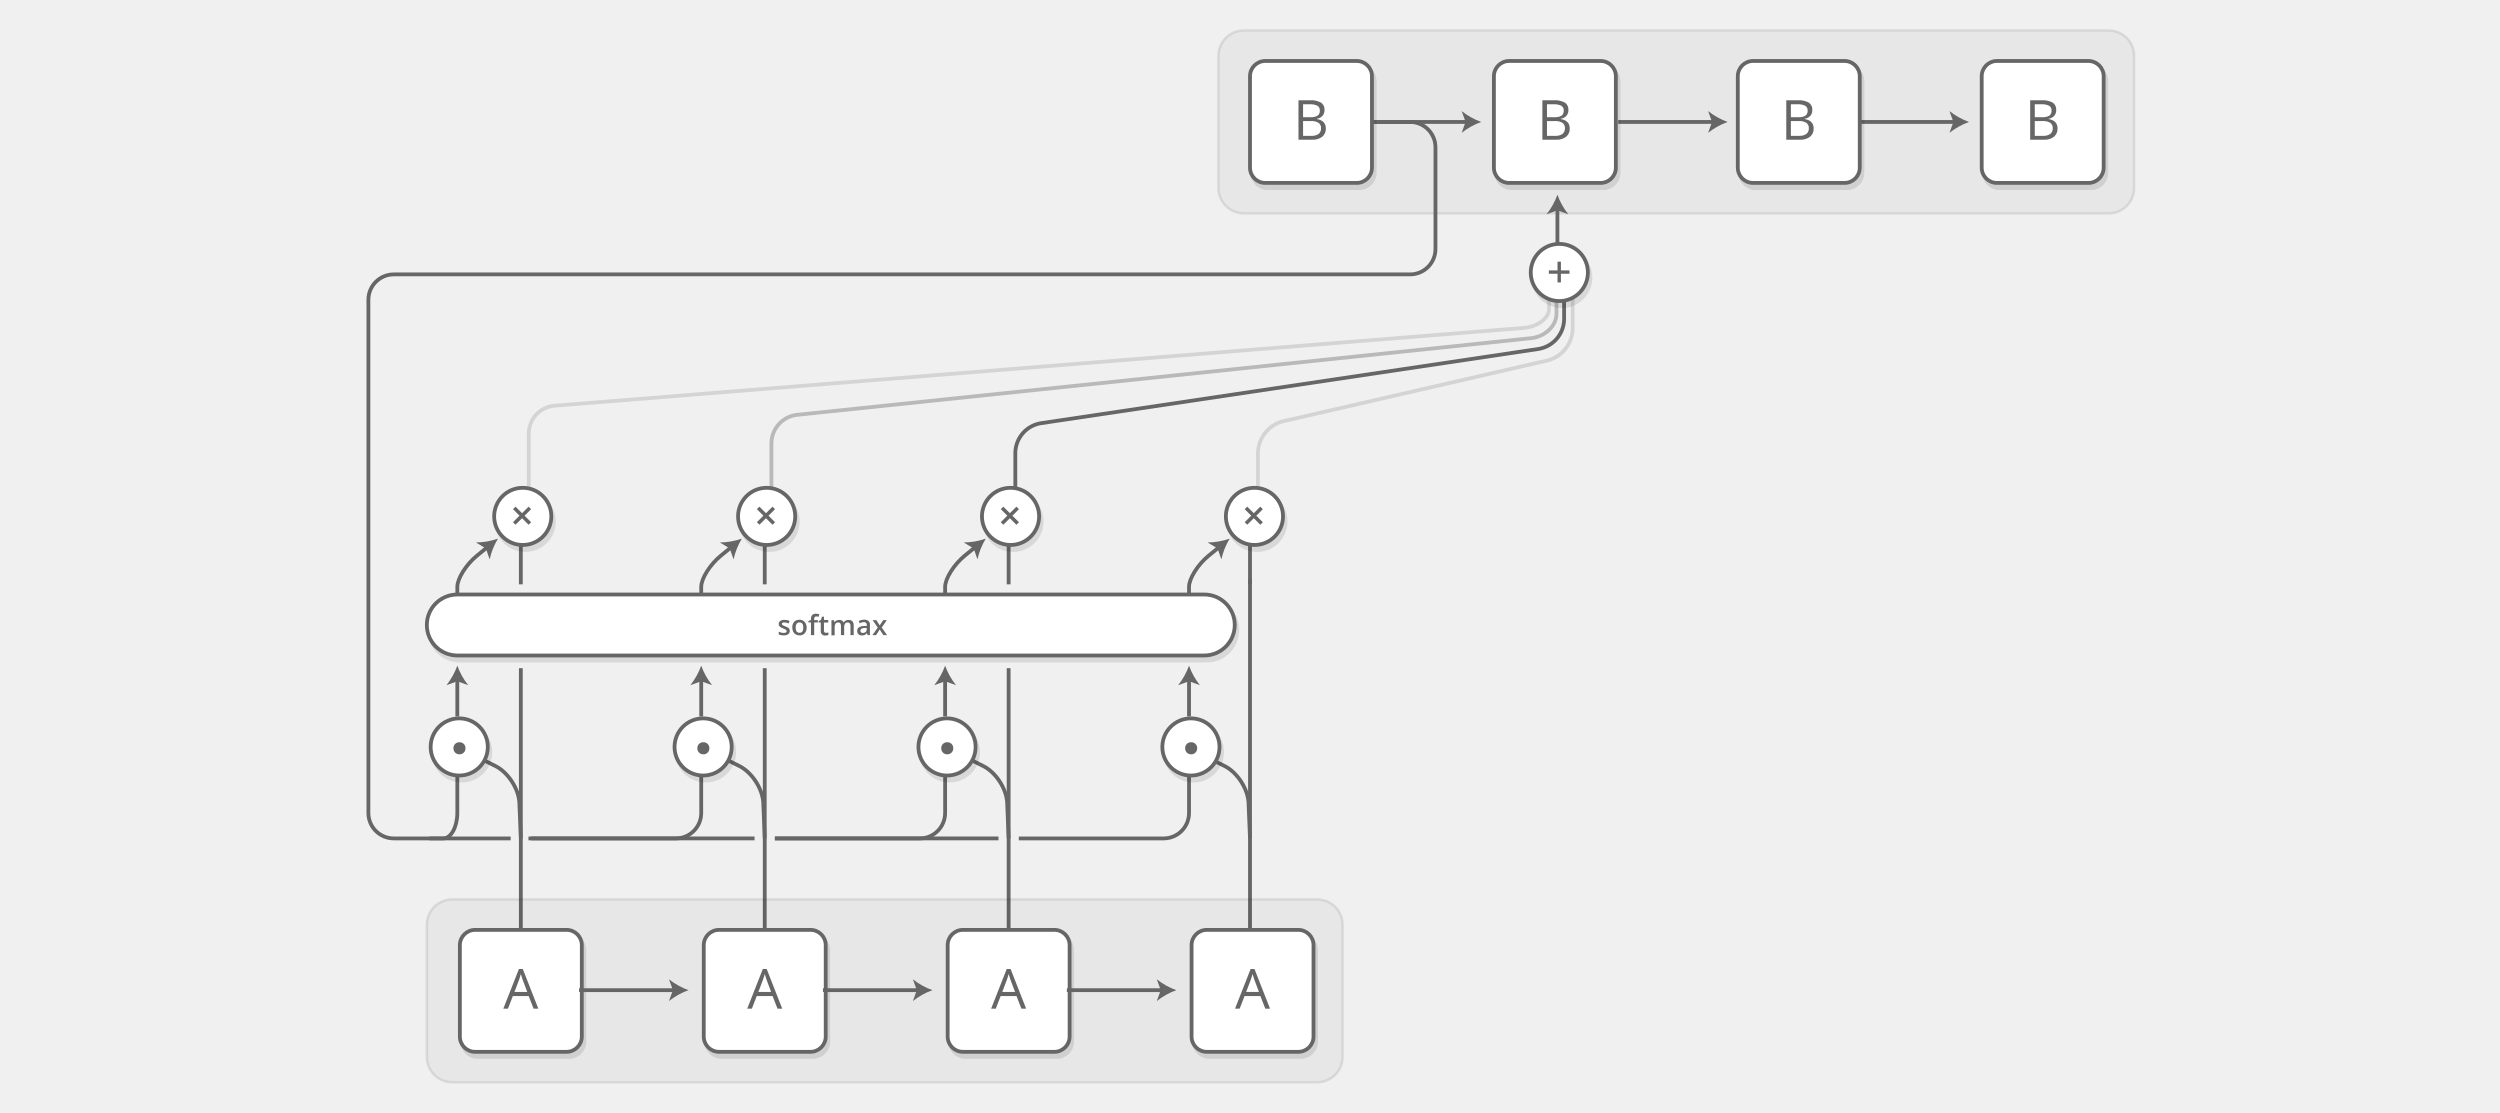
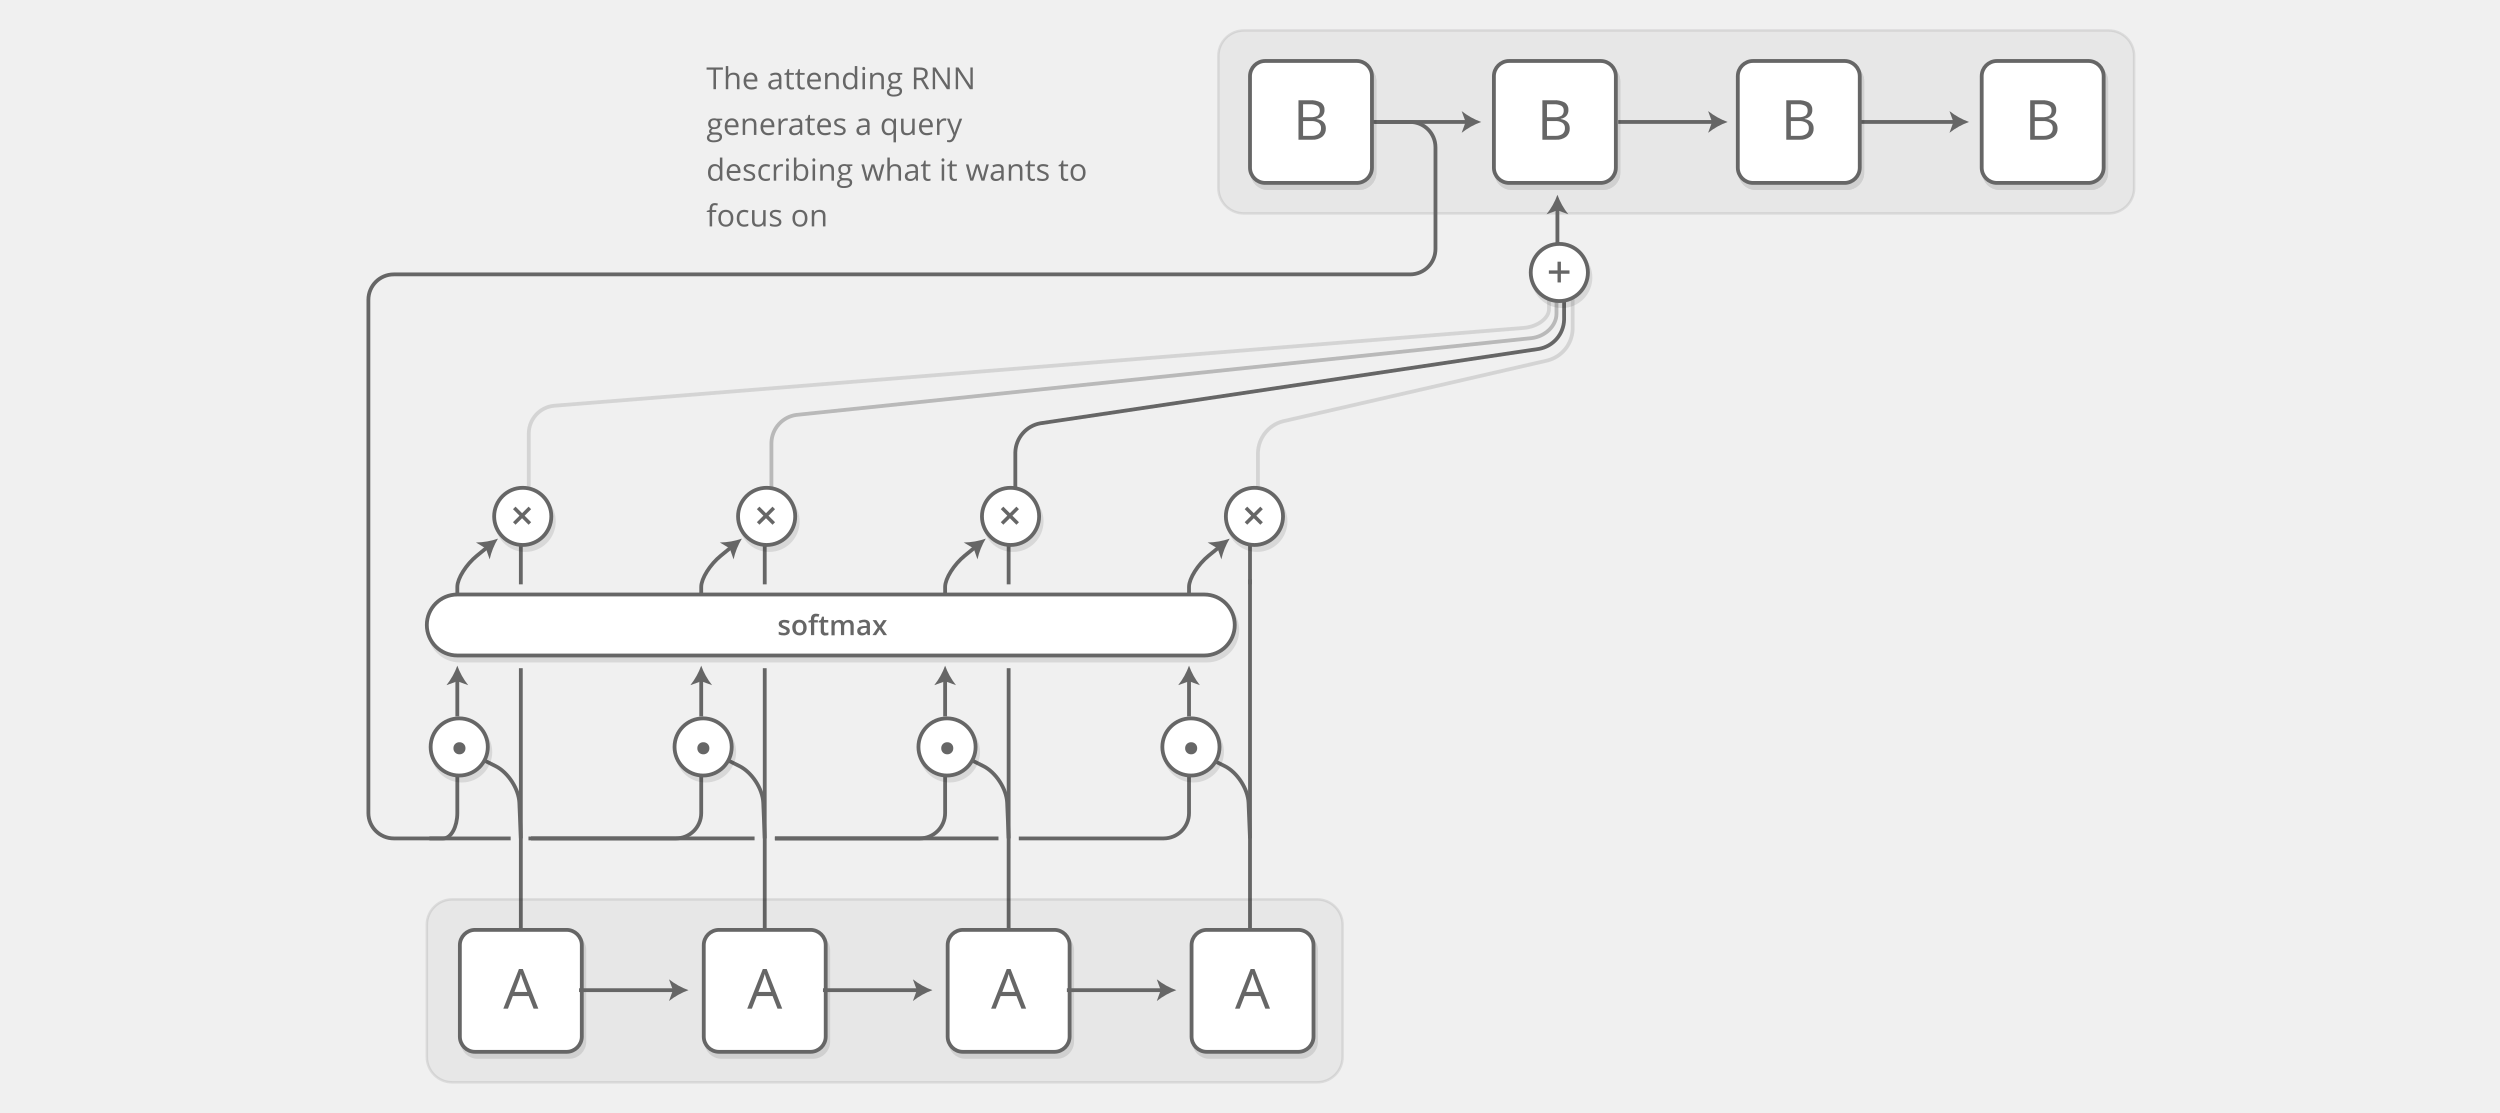
<svg xmlns="http://www.w3.org/2000/svg" xmlns:xlink="http://www.w3.org/1999/xlink" id="background" width="984" height="438" viewBox="0 0 984 438">
  <defs>
    <symbol id="rnn-bg" data-name="rnn-bg" viewBox="0 0 49.5 49.5">
      <rect x="0.75" y="0.75" width="48" height="48" rx="6" ry="6" fill="#fff" stroke="#666" stroke-width="1.5" />
    </symbol>
    <symbol id="rnn-a" data-name="rnn-a" viewBox="0 0 49.5 49.5">
      <use id="rnn-bg-3" data-name="rnn-bg" width="49.5" height="49.5" xlink:href="#rnn-bg" />
      <path d="M29.77,31.75l-1.93-4.94H21.6l-1.91,4.94H17.86L24,16.14h1.52l6.11,15.61H29.77Zm-2.5-6.57-1.81-4.82q-0.35-.91-0.72-2.24a20.34,20.34,0,0,1-.67,2.24l-1.83,4.82h5Z" fill="#666" />
    </symbol>
    <symbol id="rnn-b" data-name="rnn-b" viewBox="0 0 49.5 49.5">
      <use id="rnn-bg-15" data-name="rnn-bg" width="49.5" height="49.5" xlink:href="#rnn-bg" />
      <path d="M19.83,16.21h4.39a8.29,8.29,0,0,1,4.48.92,3.27,3.27,0,0,1,1.38,2.92,3.38,3.38,0,0,1-.77,2.28,3.72,3.72,0,0,1-2.25,1.16v0.11q3.54,0.6,3.54,3.72a4,4,0,0,1-1.41,3.25,6,6,0,0,1-3.94,1.17H19.83V16.21Zm1.81,6.66h3a4.85,4.85,0,0,0,2.75-.6,2.32,2.32,0,0,0,.84-2,2,2,0,0,0-.94-1.89,5.84,5.84,0,0,0-3-.58H21.64v5.09Zm0,1.53v5.82h3.24a4.62,4.62,0,0,0,2.83-.73,2.69,2.69,0,0,0,1-2.28,2.42,2.42,0,0,0-1-2.13,5.2,5.2,0,0,0-3-.68H21.64Z" fill="#666" />
    </symbol>
    <symbol id="op-bg" data-name="op-bg" viewBox="0 0 24 24">
      <circle cx="12" cy="12" r="11.25" fill="#fff" stroke="#666" stroke-miterlimit="10" stroke-width="1.5" />
    </symbol>
    <symbol id="op-sum" data-name="op-sum" viewBox="0 0 24 24">
      <use id="op-bg-3" data-name="op-bg" width="24" height="24" xlink:href="#op-bg" />
      <path d="M7.88,12.5V11.18h3.41V7.75h1.34v3.43H16V12.5H12.62v3.42H11.29V12.5H7.88Z" fill="#666" />
    </symbol>
    <symbol id="op-dot" data-name="op-dot" viewBox="0 0 24 24">
      <use width="24" height="24" xlink:href="#op-bg" />
      <path d="M14.46,12.51a2.33,2.33,0,0,1-.67,1.71,2.3,2.3,0,0,1-1.7.68,2.3,2.3,0,0,1-1.7-.68,2.32,2.32,0,0,1-.67-1.71,2.29,2.29,0,0,1,.67-1.7,2.31,2.31,0,0,1,1.7-.67,2.32,2.32,0,0,1,1.7.67A2.29,2.29,0,0,1,14.46,12.51Z" fill="#666" />
    </symbol>
    <symbol id="op-x" data-name="op-x" viewBox="0 0 24 24">
      <use id="op-bg-14" data-name="op-bg" width="24" height="24" xlink:href="#op-bg" />
      <path d="M9.16,15.28l-1-1,2.56-2.56L8.16,9.16l1-1,2.58,2.58L14.3,8.17l1,1-2.56,2.56,2.57,2.57-1,1-2.57-2.57Z" fill="#666" />
    </symbol>
  </defs>
  <g id="_Group_" data-name="&lt;Group&gt;">
    <rect x="479.56" y="12" width="360.44" height="72" rx="10" ry="10" opacity="0.04" />
    <g opacity="0.1">
      <rect x="479.56" y="12" width="360.44" height="72" rx="10" ry="10" fill="none" stroke="#231f20" />
    </g>
  </g>
  <line x1="205" y1="366" x2="205" y2="263" fill="none" stroke="#666" stroke-miterlimit="10" stroke-width="1.5" />
  <line x1="205" y1="230" x2="205" y2="204" fill="none" stroke="#666" stroke-miterlimit="10" stroke-width="1.5" />
  <path d="M169,330h5.5c3,0,5.5-4.5,5.5-10V290" fill="none" stroke="#666" stroke-miterlimit="10" stroke-width="1.5" />
  <path d="M205,330l-0.58-14c-0.23-5.5-4.44-12-9.36-14.46L180,294" fill="none" stroke="#666" stroke-miterlimit="10" stroke-width="1.5" />
  <path d="M301,330l-0.58-14c-0.23-5.5-4.44-12-9.36-14.46L276,294" fill="none" stroke="#666" stroke-miterlimit="10" stroke-width="1.5" />
  <path d="M397,330l-0.58-14c-0.23-5.5-4.44-12-9.36-14.46L372,294" fill="none" stroke="#666" stroke-miterlimit="10" stroke-width="1.5" />
  <path d="M492,330l-0.58-14c-0.23-5.5-4.44-12-9.36-14.46L467,294" fill="none" stroke="#666" stroke-miterlimit="10" stroke-width="1.5" />
  <line x1="301" y1="366" x2="301" y2="263" fill="none" stroke="#666" stroke-miterlimit="10" stroke-width="1.5" />
  <line x1="301" y1="230" x2="301" y2="204" fill="none" stroke="#666" stroke-miterlimit="10" stroke-width="1.5" />
  <path d="M208,330h58a10,10,0,0,0,10-10V290" fill="none" stroke="#666" stroke-miterlimit="10" stroke-width="1.5" />
  <line x1="397" y1="366" x2="397" y2="263" fill="none" stroke="#666" stroke-miterlimit="10" stroke-width="1.5" />
  <line x1="397" y1="230" x2="397" y2="204" fill="none" stroke="#666" stroke-miterlimit="10" stroke-width="1.5" />
  <line x1="492" y1="230" x2="492" y2="204" fill="none" stroke="#666" stroke-miterlimit="10" stroke-width="1.5" />
  <path d="M305,330h57a10,10,0,0,0,10-10V290" fill="none" stroke="#666" stroke-miterlimit="10" stroke-width="1.5" />
  <line x1="492" y1="366" x2="492" y2="228" fill="none" stroke="#666" stroke-miterlimit="10" stroke-width="1.5" />
  <path d="M401,330h57a10,10,0,0,0,10-10V290" fill="none" stroke="#666" stroke-miterlimit="10" stroke-width="1.5" />
  <line x1="209" y1="330" x2="297" y2="330" fill="none" stroke="#666" stroke-miterlimit="10" stroke-width="1.5" />
  <line x1="305" y1="330" x2="393" y2="330" fill="none" stroke="#666" stroke-miterlimit="10" stroke-width="1.5" />
  <g>
    <g opacity="0.2">
      <path d="M208.13,206V170.5a11,11,0,0,1,10-10.8l381.56-30.63c5.48-.44,10-3.79,10-7.44V115" fill="none" stroke="#666" stroke-miterlimit="10" stroke-width="1.5" />
    </g>
    <g opacity="0.4">
      <path d="M303.63,206V174.29a11.37,11.37,0,0,1,9.95-11L602.68,133.1c5.47-.57,9.95-4.88,9.95-9.57V115" fill="none" stroke="#666" stroke-miterlimit="10" stroke-width="1.5" />
    </g>
    <path d="M399.63,206V178.08a12,12,0,0,1,9.89-11.48l196.22-29.28a12,12,0,0,0,9.89-11.48V115" fill="none" stroke="#666" stroke-miterlimit="10" stroke-width="1.5" />
    <g opacity="0.2">
      <path d="M495.13,206V178.08a13.19,13.19,0,0,1,9.75-12.24l104.38-24A13.19,13.19,0,0,0,619,129.65V115" fill="none" stroke="#666" stroke-miterlimit="10" stroke-width="1.5" />
    </g>
  </g>
  <g id="_Group_2" data-name="&lt;Group&gt;">
    <rect x="168" y="354" width="360.44" height="72" rx="10" ry="10" opacity="0.04" />
    <g opacity="0.1">
      <rect x="168" y="354" width="360.44" height="72" rx="10" ry="10" fill="none" stroke="#231f20" />
    </g>
  </g>
  <g id="_Group_3" data-name="&lt;Group&gt;">
    <g opacity="0.1">
      <rect x="182" y="368" width="48" height="48" rx="6" ry="6" stroke="#000" stroke-width="1.5" />
      <path d="M211,399l-1.93-4.94h-6.23L200.94,399h-1.83l6.14-15.61h1.52L212.89,399H211Zm-2.5-6.57-1.81-4.82q-0.35-.91-0.72-2.24a20.34,20.34,0,0,1-.67,2.24l-1.83,4.82h5Z" />
    </g>
    <use width="49.5" height="49.5" transform="translate(180.25 365.25)" xlink:href="#rnn-a" />
  </g>
  <g>
    <g opacity="0.1">
      <rect x="278" y="368" width="48" height="48" rx="6" ry="6" stroke="#000" stroke-width="1.5" />
      <path d="M307,399l-1.93-4.94h-6.23L296.94,399h-1.83l6.14-15.61h1.52L308.89,399H307Zm-2.5-6.57-1.81-4.82q-0.35-.91-0.72-2.24a20.34,20.34,0,0,1-.67,2.24l-1.83,4.82h5Z" />
    </g>
    <use width="49.5" height="49.5" transform="translate(276.25 365.25)" xlink:href="#rnn-a" />
  </g>
  <g>
    <g opacity="0.1">
      <rect x="374" y="368" width="48" height="48" rx="6" ry="6" stroke="#000" stroke-width="1.5" />
      <path d="M403,399l-1.93-4.94h-6.23L392.94,399h-1.83l6.14-15.61h1.52L404.89,399H403Zm-2.5-6.57-1.81-4.82q-0.35-.91-0.72-2.24a20.34,20.34,0,0,1-.67,2.24l-1.83,4.82h5Z" />
    </g>
    <use width="49.5" height="49.5" transform="translate(372.25 365.25)" xlink:href="#rnn-a" />
  </g>
  <g id="_Group_4" data-name="&lt;Group&gt;">
    <g opacity="0.1">
      <rect x="470" y="368" width="48" height="48" rx="6" ry="6" stroke="#000" stroke-width="1.5" />
      <path d="M499,399l-1.93-4.94h-6.23L488.94,399h-1.83l6.14-15.61h1.52L500.89,399H499Zm-2.5-6.57-1.81-4.82q-0.35-.91-0.72-2.24a20.34,20.34,0,0,1-.67,2.24l-1.83,4.82h5Z" />
    </g>
    <use width="49.5" height="49.5" transform="translate(468.25 365.25)" xlink:href="#rnn-a" />
  </g>
+   <text transform="translate(278 35.12)" font-size="12" fill="#666" font-family="Open Sans">The attending RNN <tspan x="0" y="18">generates a query </tspan>
+     <tspan x="0" y="36">describing what it wants to </tspan>
+     <tspan x="0" y="54">focus on</tspan>
+   </text>
  <path d="M201,330H155a10,10,0,0,1-10-10V118a10,10,0,0,1,10-10H555a10,10,0,0,0,10-10V58a10,10,0,0,0-10-10H541" fill="none" stroke="#666" stroke-miterlimit="10" stroke-width="1.5" />
  <g>
    <g>
      <line x1="227.92" y1="389.73" x2="265.57" y2="389.73" fill="none" stroke="#666" stroke-miterlimit="10" stroke-width="1.5" />
      <path d="M271,389.73a27.2,27.2,0,0,0-7.69,4.28l1.55-4.28-1.55-4.28A27.18,27.18,0,0,0,271,389.73Z" fill="#666" />
    </g>
    <g>
      <line x1="323.92" y1="389.73" x2="361.57" y2="389.73" fill="none" stroke="#666" stroke-miterlimit="10" stroke-width="1.5" />
      <path d="M367,389.73a27.2,27.2,0,0,0-7.69,4.28l1.55-4.28-1.55-4.28A27.18,27.18,0,0,0,367,389.73Z" fill="#666" />
    </g>
    <g>
      <line x1="419.92" y1="389.73" x2="457.57" y2="389.73" fill="none" stroke="#666" stroke-miterlimit="10" stroke-width="1.5" />
      <path d="M463,389.73a27.2,27.2,0,0,0-7.69,4.28l1.55-4.28-1.55-4.28A27.18,27.18,0,0,0,463,389.73Z" fill="#666" />
    </g>
    <g>
      <path d="M180,237v-6c0-3.3,3.49-8.84,7.76-12.31l4-3.27" fill="none" stroke="#666" stroke-miterlimit="10" stroke-width="1.5" />
      <path d="M196,212a27.2,27.2,0,0,0-3.27,8.17l-1.5-4.3-3.9-2.35A27.18,27.18,0,0,0,196,212Z" fill="#666" />
    </g>
    <g>
      <line x1="180" y1="282" x2="180" y2="267.43" fill="none" stroke="#666" stroke-miterlimit="10" stroke-width="1.5" />
      <path d="M180,262a27.2,27.2,0,0,0,4.28,7.69L180,268.14l-4.28,1.55A27.18,27.18,0,0,0,180,262Z" fill="#666" />
    </g>
    <g>
      <path d="M276,237v-6c0-3.3,3.49-8.84,7.76-12.31l4-3.27" fill="none" stroke="#666" stroke-miterlimit="10" stroke-width="1.5" />
      <path d="M292,212a27.2,27.2,0,0,0-3.27,8.17l-1.5-4.3-3.9-2.35A27.18,27.18,0,0,0,292,212Z" fill="#666" />
    </g>
    <g>
      <line x1="276" y1="282" x2="276" y2="267.43" fill="none" stroke="#666" stroke-miterlimit="10" stroke-width="1.5" />
      <path d="M276,262a27.2,27.2,0,0,0,4.28,7.69L276,268.14l-4.28,1.55A27.18,27.18,0,0,0,276,262Z" fill="#666" />
    </g>
    <g>
      <path d="M372,237v-6c0-3.3,3.49-8.84,7.76-12.31l4-3.27" fill="none" stroke="#666" stroke-miterlimit="10" stroke-width="1.5" />
      <path d="M388,212a27.2,27.2,0,0,0-3.27,8.17l-1.5-4.3-3.9-2.35A27.18,27.18,0,0,0,388,212Z" fill="#666" />
    </g>
    <g>
      <line x1="372" y1="282" x2="372" y2="267.43" fill="none" stroke="#666" stroke-miterlimit="10" stroke-width="1.5" />
      <path d="M372,262a27.2,27.2,0,0,0,4.28,7.69L372,268.14l-4.28,1.55A27.18,27.18,0,0,0,372,262Z" fill="#666" />
    </g>
    <g>
      <path d="M468,237v-6c0-3.3,3.49-8.84,7.76-12.31l4-3.27" fill="none" stroke="#666" stroke-miterlimit="10" stroke-width="1.5" />
      <path d="M484,212a27.2,27.2,0,0,0-3.27,8.17l-1.5-4.3-3.9-2.35A27.18,27.18,0,0,0,484,212Z" fill="#666" />
    </g>
    <g>
      <line x1="468" y1="282" x2="468" y2="267.43" fill="none" stroke="#666" stroke-miterlimit="10" stroke-width="1.5" />
      <path d="M468,262a27.2,27.2,0,0,0,4.28,7.69L468,268.14l-4.28,1.55A27.18,27.18,0,0,0,468,262Z" fill="#666" />
    </g>
    <g>
      <line x1="539.92" y1="48" x2="577.57" y2="48" fill="none" stroke="#666" stroke-miterlimit="10" stroke-width="1.5" />
      <path d="M583,48a27.2,27.2,0,0,0-7.69,4.28L576.86,48l-1.55-4.28A27.18,27.18,0,0,0,583,48Z" fill="#666" />
    </g>
    <g>
      <line x1="636.92" y1="48" x2="674.57" y2="48" fill="none" stroke="#666" stroke-miterlimit="10" stroke-width="1.5" />
      <path d="M680,48a27.2,27.2,0,0,0-7.69,4.28L673.86,48l-1.55-4.28A27.18,27.18,0,0,0,680,48Z" fill="#666" />
    </g>
    <g>
      <line x1="731.92" y1="48" x2="769.57" y2="48" fill="none" stroke="#666" stroke-miterlimit="10" stroke-width="1.5" />
      <path d="M775,48a27.2,27.2,0,0,0-7.69,4.28L768.86,48l-1.55-4.28A27.18,27.18,0,0,0,775,48Z" fill="#666" />
    </g>
    <g>
      <line x1="613" y1="108.81" x2="613" y2="82.08" fill="none" stroke="#666" stroke-miterlimit="10" stroke-width="1.5" />
      <path d="M613,76.65a27.2,27.2,0,0,0,4.28,7.69L613,82.79l-4.28,1.55A27.18,27.18,0,0,0,613,76.65Z" fill="#666" />
    </g>
  </g>
  <g id="_Group_5" data-name="&lt;Group&gt;">
    <g opacity="0.1">
      <rect x="493" y="26" width="48" height="48" rx="6" ry="6" stroke="#000" stroke-width="1.5" />
      <rect x="493" y="26" width="48" height="48" rx="6" ry="6" />
      <rect x="493" y="26" width="48" height="48" rx="6" ry="6" fill="none" stroke="#000" stroke-width="1.5" />
      <path d="M512.08,41.46h4.39a8.29,8.29,0,0,1,4.48.92,3.27,3.27,0,0,1,1.38,2.92,3.38,3.38,0,0,1-.77,2.28,3.72,3.72,0,0,1-2.25,1.16v0.11q3.54,0.6,3.54,3.72a4,4,0,0,1-1.41,3.25A6,6,0,0,1,517.5,57h-5.42V41.46Zm1.81,6.66h3a4.85,4.85,0,0,0,2.75-.6,2.32,2.32,0,0,0,.84-2,2,2,0,0,0-.94-1.89,5.84,5.84,0,0,0-3-.58h-2.66v5.09Zm0,1.53v5.82h3.24a4.62,4.62,0,0,0,2.83-.73,2.69,2.69,0,0,0,1-2.28,2.42,2.42,0,0,0-1-2.13,5.2,5.2,0,0,0-3-.68h-3.09Z" />
    </g>
    <use width="49.5" height="49.5" transform="translate(491.25 23.25)" xlink:href="#rnn-b" />
  </g>
  <g id="_Group_6" data-name="&lt;Group&gt;">
    <g opacity="0.1">
      <rect x="589" y="26" width="48" height="48" rx="6" ry="6" stroke="#000" stroke-width="1.5" />
      <rect x="589" y="26" width="48" height="48" rx="6" ry="6" />
      <rect x="589" y="26" width="48" height="48" rx="6" ry="6" fill="none" stroke="#000" stroke-width="1.5" />
      <path d="M608.08,41.46h4.39a8.29,8.29,0,0,1,4.48.92,3.27,3.27,0,0,1,1.38,2.92,3.38,3.38,0,0,1-.77,2.28,3.72,3.72,0,0,1-2.25,1.16v0.11q3.54,0.6,3.54,3.72a4,4,0,0,1-1.41,3.25A6,6,0,0,1,613.5,57h-5.42V41.46Zm1.81,6.66h3a4.85,4.85,0,0,0,2.75-.6,2.32,2.32,0,0,0,.84-2,2,2,0,0,0-.94-1.89,5.84,5.84,0,0,0-3-.58h-2.66v5.09Zm0,1.53v5.82h3.24a4.62,4.62,0,0,0,2.83-.73,2.69,2.69,0,0,0,1-2.28,2.42,2.42,0,0,0-1-2.13,5.2,5.2,0,0,0-3-.68h-3.09Z" />
    </g>
    <use width="49.5" height="49.5" transform="translate(587.25 23.25)" xlink:href="#rnn-b" />
  </g>
  <g>
    <g opacity="0.1">
      <rect x="685" y="26" width="48" height="48" rx="6" ry="6" stroke="#000" stroke-width="1.5" />
      <rect x="685" y="26" width="48" height="48" rx="6" ry="6" />
      <rect x="685" y="26" width="48" height="48" rx="6" ry="6" fill="none" stroke="#000" stroke-width="1.5" />
      <path d="M704.08,41.46h4.39a8.29,8.29,0,0,1,4.48.92,3.27,3.27,0,0,1,1.38,2.92,3.38,3.38,0,0,1-.77,2.28,3.72,3.72,0,0,1-2.25,1.16v0.11q3.54,0.6,3.54,3.72a4,4,0,0,1-1.41,3.25A6,6,0,0,1,709.5,57h-5.42V41.46Zm1.81,6.66h3a4.85,4.85,0,0,0,2.75-.6,2.32,2.32,0,0,0,.84-2,2,2,0,0,0-.94-1.89,5.84,5.84,0,0,0-3-.58h-2.66v5.09Zm0,1.53v5.82h3.24a4.62,4.62,0,0,0,2.83-.73,2.69,2.69,0,0,0,1-2.28,2.42,2.42,0,0,0-1-2.13,5.2,5.2,0,0,0-3-.68h-3.09Z" />
    </g>
    <use width="49.5" height="49.5" transform="translate(683.25 23.25)" xlink:href="#rnn-b" />
  </g>
  <g id="_Group_7" data-name="&lt;Group&gt;">
    <g opacity="0.1">
      <rect x="781" y="26" width="48" height="48" rx="6" ry="6" stroke="#000" stroke-width="1.5" />
      <rect x="781" y="26" width="48" height="48" rx="6" ry="6" />
      <rect x="781" y="26" width="48" height="48" rx="6" ry="6" fill="none" stroke="#000" stroke-width="1.5" />
      <path d="M800.08,41.46h4.39a8.29,8.29,0,0,1,4.48.92,3.27,3.27,0,0,1,1.38,2.92,3.38,3.38,0,0,1-.77,2.28,3.72,3.72,0,0,1-2.25,1.16v0.11q3.54,0.6,3.54,3.72a4,4,0,0,1-1.41,3.25A6,6,0,0,1,805.5,57h-5.42V41.46Zm1.81,6.66h3a4.85,4.85,0,0,0,2.75-.6,2.32,2.32,0,0,0,.84-2,2,2,0,0,0-.94-1.89,5.84,5.84,0,0,0-3-.58h-2.66v5.09Zm0,1.53v5.82h3.24a4.62,4.62,0,0,0,2.83-.73,2.69,2.69,0,0,0,1-2.28,2.42,2.42,0,0,0-1-2.13,5.2,5.2,0,0,0-3-.68h-3.09Z" />
    </g>
    <use width="49.5" height="49.5" transform="translate(779.25 23.25)" xlink:href="#rnn-b" />
  </g>
  <g>
    <g opacity="0.1">
      <circle cx="614.75" cy="109.25" r="11.25" stroke="#000" stroke-miterlimit="10" stroke-width="1.5" />
      <path d="M610.63,109.75v-1.31H614V105h1.34v3.43h3.41v1.31h-3.41v3.42H614v-3.42h-3.41Z" />
    </g>
    <use width="24" height="24" transform="translate(601.75 95.25)" xlink:href="#op-sum" />
  </g>
  <g>
    <g opacity="0.1">
      <rect x="169" y="236" width="318" height="24" rx="12" ry="12" />
      <rect x="169" y="236" width="318" height="24" rx="12" ry="12" fill="none" stroke="#000" stroke-miterlimit="10" stroke-width="1.5" />
    </g>
    <g>
      <rect x="168" y="234" width="318" height="24" rx="12" ry="12" fill="#fff" />
      <rect x="168" y="234" width="318" height="24" rx="12" ry="12" fill="none" stroke="#666" stroke-miterlimit="10" stroke-width="1.5" />
    </g>
  </g>
  <g>
    <path d="M310.86,248.3a1.55,1.55,0,0,1-.63,1.33,3,3,0,0,1-1.82.46,4.28,4.28,0,0,1-1.91-.36v-1.09a4.68,4.68,0,0,0,1.95.48q1.17,0,1.17-.7a0.56,0.56,0,0,0-.13-0.38,1.54,1.54,0,0,0-.42-0.31,7.4,7.4,0,0,0-.82-0.37,3.79,3.79,0,0,1-1.39-.79,1.47,1.47,0,0,1-.36-1,1.35,1.35,0,0,1,.62-1.18,2.92,2.92,0,0,1,1.67-.42,4.75,4.75,0,0,1,2,.42l-0.41,1a4.39,4.39,0,0,0-1.62-.4q-1,0-1,.57a0.57,0.57,0,0,0,.26.47,5.73,5.73,0,0,0,1.14.53,5.19,5.19,0,0,1,1.07.52,1.55,1.55,0,0,1,.49.54A1.58,1.58,0,0,1,310.86,248.3Z" fill="#666" />
    <path d="M317.49,247a3.24,3.24,0,0,1-.75,2.27,2.68,2.68,0,0,1-2.08.82,2.85,2.85,0,0,1-1.47-.38,2.48,2.48,0,0,1-1-1.08,3.68,3.68,0,0,1-.34-1.63,3.22,3.22,0,0,1,.74-2.26,2.69,2.69,0,0,1,2.09-.81,2.62,2.62,0,0,1,2,.83A3.2,3.2,0,0,1,317.49,247Zm-4.32,0q0,2.06,1.52,2.06t1.5-2.06q0-2-1.51-2a1.29,1.29,0,0,0-1.15.53A2.67,2.67,0,0,0,313.17,247Z" fill="#666" />
    <path d="M321.92,245h-1.45v5H319.2v-5h-1v-0.59l1-.39v-0.39a2.16,2.16,0,0,1,.49-1.56,2,2,0,0,1,1.51-.51,4,4,0,0,1,1.31.22l-0.33,1a2.9,2.9,0,0,0-.89-0.15,0.73,0.73,0,0,0-.63.27,1.34,1.34,0,0,0-.2.8v0.39h1.45v1Z" fill="#666" />
    <path d="M325.14,249.08a3.07,3.07,0,0,0,.92-0.15v1a2.61,2.61,0,0,1-.54.15,3.73,3.73,0,0,1-.68.06,1.63,1.63,0,0,1-1.79-1.89V245h-0.81v-0.56l0.87-.46,0.43-1.26h0.78v1.32H326v1h-1.69v3.18a0.89,0.89,0,0,0,.23.67A0.83,0.83,0,0,0,325.14,249.08Z" fill="#666" />
    <path d="M332.26,250H331v-3.66a1.66,1.66,0,0,0-.26-1,1,1,0,0,0-.81-0.34,1.23,1.23,0,0,0-1.07.48,2.78,2.78,0,0,0-.34,1.58v3h-1.26v-5.94h1l0.18,0.78h0.06a1.65,1.65,0,0,1,.72-0.66,2.32,2.32,0,0,1,1-.23,1.81,1.81,0,0,1,1.82.93h0.09a1.8,1.8,0,0,1,.74-0.69,2.35,2.35,0,0,1,1.1-.25,2,2,0,0,1,1.55.54,2.38,2.38,0,0,1,.49,1.64V250h-1.26v-3.66a1.65,1.65,0,0,0-.26-1,1,1,0,0,0-.81-0.34,1.25,1.25,0,0,0-1.08.46,2.37,2.37,0,0,0-.34,1.41V250Z" fill="#666" />
    <path d="M341.49,250l-0.25-.83h0a2.44,2.44,0,0,1-.86.74,2.73,2.73,0,0,1-1.12.2,1.9,1.9,0,0,1-1.37-.47,1.77,1.77,0,0,1-.49-1.34,1.57,1.57,0,0,1,.68-1.39,3.93,3.93,0,0,1,2.08-.51l1,0V246a1.2,1.2,0,0,0-.27-0.85,1.08,1.08,0,0,0-.82-0.28,2.87,2.87,0,0,0-.88.13,6.61,6.61,0,0,0-.81.32l-0.41-.9a4.33,4.33,0,0,1,1.06-.38,4.86,4.86,0,0,1,1.08-.13,2.57,2.57,0,0,1,1.71.49,1.93,1.93,0,0,1,.58,1.55v4h-0.9Zm-1.88-.86a1.56,1.56,0,0,0,1.1-.38,1.39,1.39,0,0,0,.42-1.08v-0.52l-0.76,0a2.62,2.62,0,0,0-1.3.3,0.91,0.91,0,0,0-.41.81,0.79,0.79,0,0,0,.24.62A1,1,0,0,0,339.61,249.13Z" fill="#666" />
    <path d="M345.47,247l-2-2.91h1.44l1.35,2.08,1.36-2.08h1.43l-2,2.91,2.1,3h-1.43l-1.47-2.22L344.81,250h-1.43Z" fill="#666" />
  </g>
  <g id="_Group_8" data-name="&lt;Group&gt;">
    <g opacity="0.1">
      <circle cx="181.75" cy="296" r="11.25" stroke="#000" stroke-miterlimit="10" stroke-width="1.5" />
      <path d="M184.21,296.51a2.33,2.33,0,0,1-.67,1.71,2.48,2.48,0,0,1-3.41,0,2.32,2.32,0,0,1-.67-1.71,2.29,2.29,0,0,1,.67-1.7A2.37,2.37,0,0,1,184.21,296.51Z" />
    </g>
    <use width="24" height="24" transform="translate(168.75 282)" xlink:href="#op-dot" />
  </g>
  <g id="_Group_9" data-name="&lt;Group&gt;">
    <g opacity="0.1">
      <circle cx="373.75" cy="296" r="11.25" stroke="#000" stroke-miterlimit="10" stroke-width="1.5" />
      <path d="M376.21,296.51a2.33,2.33,0,0,1-.67,1.71,2.48,2.48,0,0,1-3.41,0,2.32,2.32,0,0,1-.67-1.71,2.29,2.29,0,0,1,.67-1.7A2.37,2.37,0,0,1,376.21,296.51Z" />
    </g>
    <use width="24" height="24" transform="translate(360.75 282)" xlink:href="#op-dot" />
  </g>
  <g id="_Group_10" data-name="&lt;Group&gt;">
    <g opacity="0.1">
      <circle cx="469.75" cy="296" r="11.25" stroke="#000" stroke-miterlimit="10" stroke-width="1.5" />
      <path d="M472.21,296.51a2.33,2.33,0,0,1-.67,1.71,2.48,2.48,0,0,1-3.41,0,2.32,2.32,0,0,1-.67-1.71,2.29,2.29,0,0,1,.67-1.7A2.37,2.37,0,0,1,472.21,296.51Z" />
    </g>
    <use width="24" height="24" transform="translate(456.75 282)" xlink:href="#op-dot" />
  </g>
  <g id="_Group_11" data-name="&lt;Group&gt;">
    <g opacity="0.1">
      <circle cx="277.75" cy="296" r="11.25" stroke="#000" stroke-miterlimit="10" stroke-width="1.5" />
      <path d="M280.21,296.51a2.33,2.33,0,0,1-.67,1.71,2.48,2.48,0,0,1-3.41,0,2.32,2.32,0,0,1-.67-1.71,2.29,2.29,0,0,1,.67-1.7A2.37,2.37,0,0,1,280.21,296.51Z" />
    </g>
    <use width="24" height="24" transform="translate(264.75 282)" xlink:href="#op-dot" />
  </g>
  <g>
    <g opacity="0.1">
      <circle cx="206.75" cy="205.25" r="11.25" stroke="#000" stroke-miterlimit="10" stroke-width="1.5" />
      <path d="M203.91,208.53l-1-1,2.56-2.56-2.58-2.58,1-1,2.58,2.58,2.56-2.56,1,1L207.47,205l2.57,2.57-1,1L206.47,206Z" />
    </g>
    <use width="24" height="24" transform="translate(193.75 191.25)" xlink:href="#op-x" />
  </g>
  <g>
    <g opacity="0.1">
      <circle cx="302.75" cy="205.25" r="11.25" stroke="#000" stroke-miterlimit="10" stroke-width="1.5" />
      <path d="M299.91,208.53l-1-1,2.56-2.56-2.58-2.58,1-1,2.58,2.58,2.56-2.56,1,1L303.47,205l2.57,2.57-1,1L302.47,206Z" />
    </g>
    <use width="24" height="24" transform="translate(289.75 191.25)" xlink:href="#op-x" />
  </g>
  <g id="_Group_12" data-name="&lt;Group&gt;">
    <g opacity="0.1">
      <circle cx="398.75" cy="205.25" r="11.25" stroke="#000" stroke-miterlimit="10" stroke-width="1.5" />
      <path d="M395.91,208.53l-1-1,2.56-2.56-2.58-2.58,1-1,2.58,2.58,2.56-2.56,1,1L399.47,205l2.57,2.57-1,1L398.47,206Z" />
    </g>
    <use width="24" height="24" transform="translate(385.75 191.25)" xlink:href="#op-x" />
  </g>
  <g>
    <g opacity="0.1">
      <circle cx="494.75" cy="205.25" r="11.25" stroke="#000" stroke-miterlimit="10" stroke-width="1.5" />
      <path d="M491.91,208.53l-1-1,2.56-2.56-2.58-2.58,1-1,2.58,2.58,2.56-2.56,1,1L495.47,205l2.57,2.57-1,1L494.47,206Z" />
    </g>
    <use width="24" height="24" transform="translate(481.75 191.25)" xlink:href="#op-x" />
  </g>
</svg>
